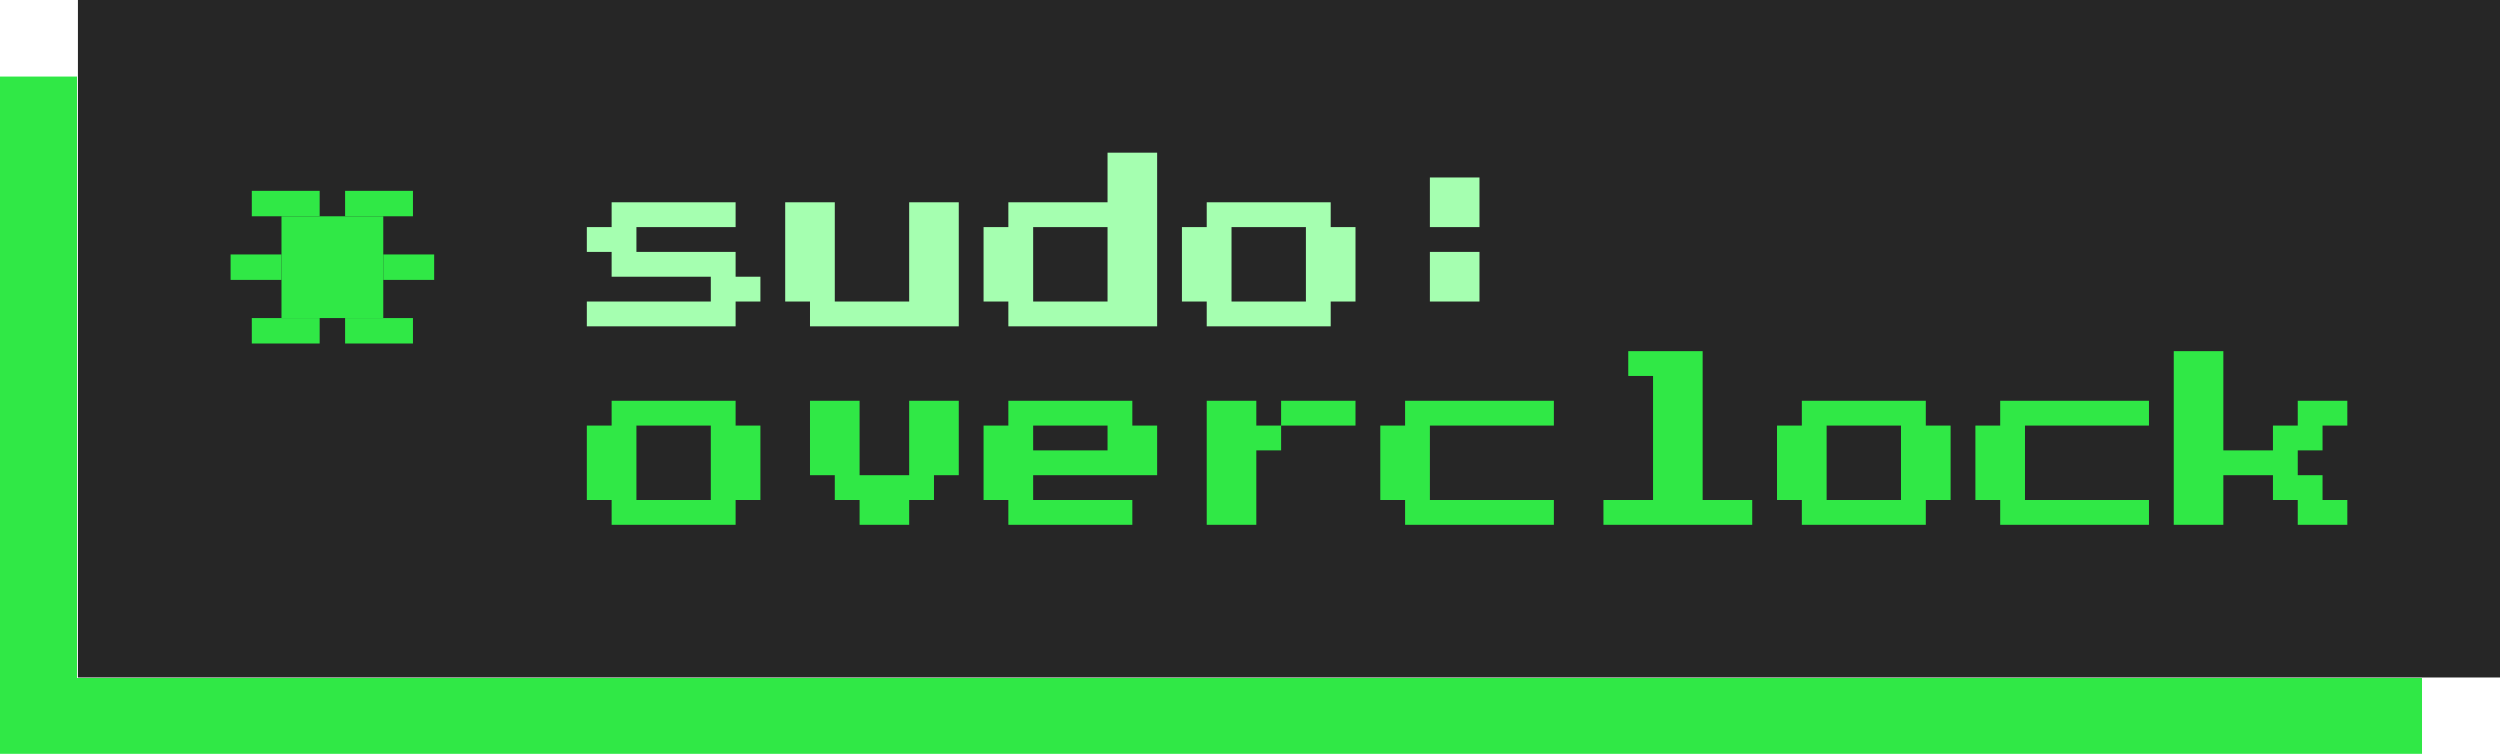
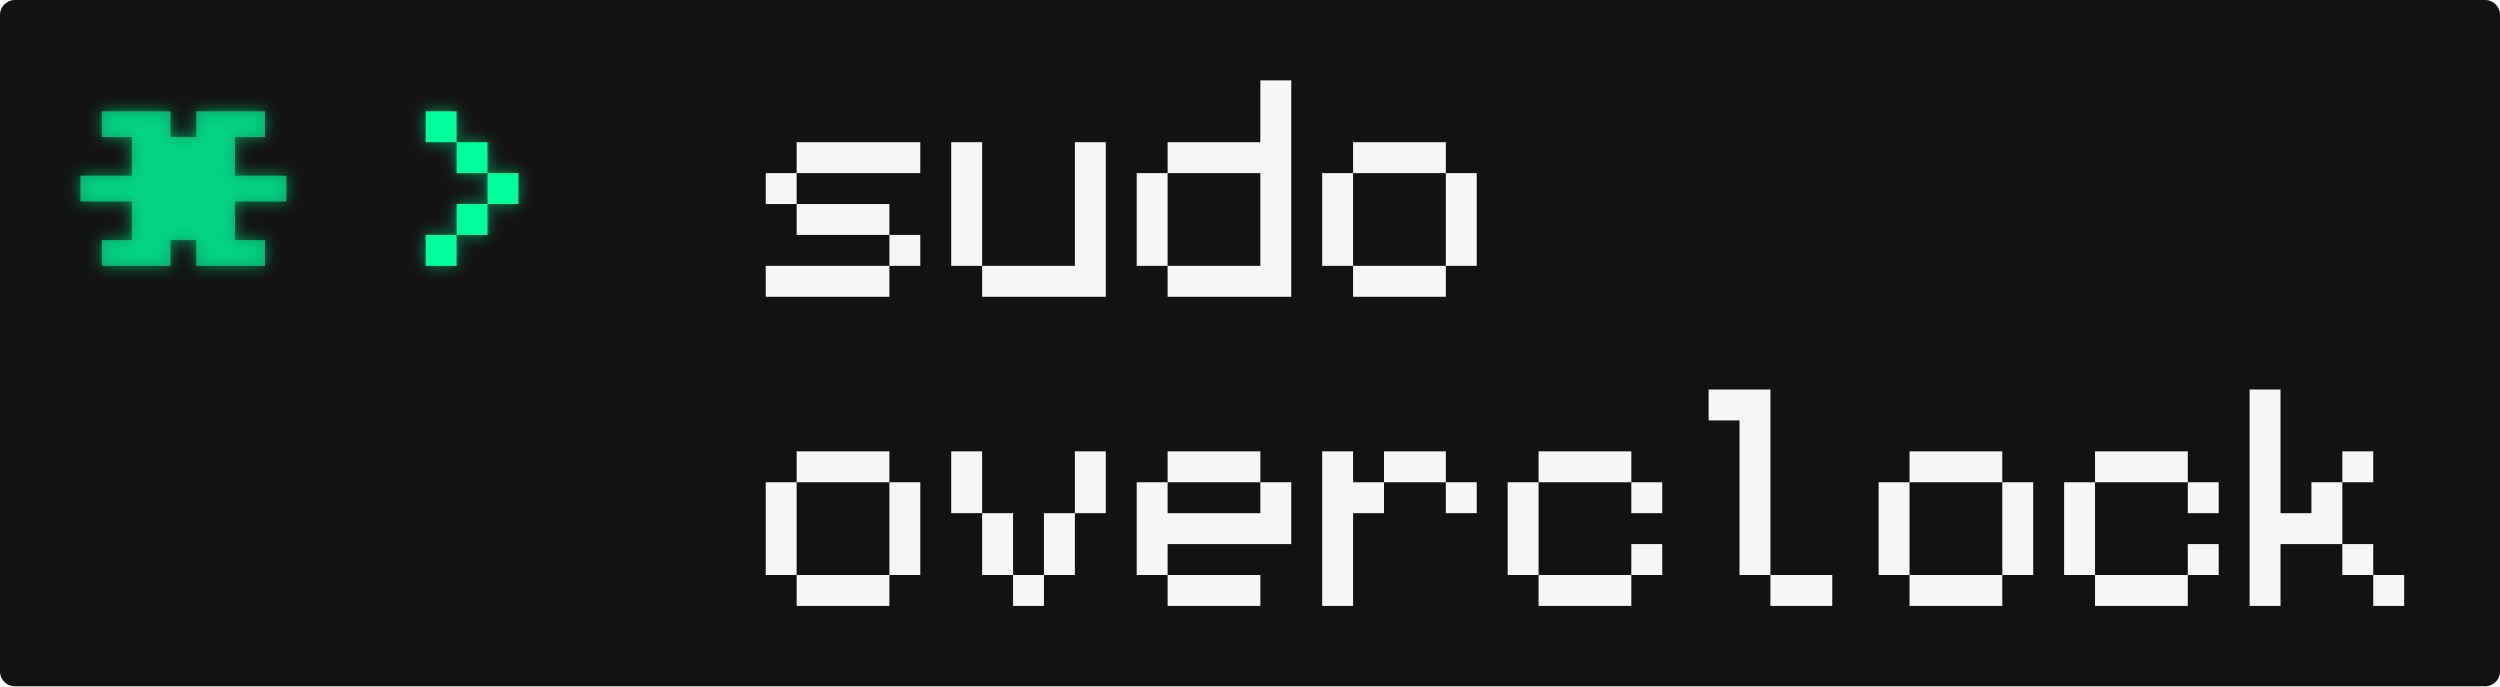
- <svg xmlns="http://www.w3.org/2000/svg" viewBox="0 0 1572 474" fill="none">
-   <g filter="url(#filter0_d_3_23)">
-     <rect width="1523" height="426" transform="translate(49)" fill="#262626" />
-     <path d="M369 205.2V189.6H446.958V174H384.592V158.4H369V142.8H384.592V127.2H462.549V142.8H400.183V158.4H462.549V174H478.141V189.6H462.549V205.2H369Z" fill="#A5FFB0" />
-     <path d="M509.324 205.2V189.6H493.732V127.2H524.915V189.6H571.69V127.2H602.873V205.2H509.324Z" fill="#A5FFB0" />
-     <path d="M634.056 205.2V189.6H618.465V142.8H634.056V127.2H696.423V96H727.606V205.2H634.056ZM649.648 189.6H696.423V142.8H649.648V189.6Z" fill="#A5FFB0" />
-     <path d="M758.789 205.2V189.6H743.197V142.8H758.789V127.2H836.746V142.8H852.338V189.6H836.746V205.2H758.789ZM774.38 189.6H821.155V142.8H774.38V189.6Z" fill="#A5FFB0" />
-     <path d="M899.113 142.8V111.6H930.296V142.8H899.113ZM899.113 189.6V158.4H930.296V189.6H899.113Z" fill="#A5FFB0" />
-     <path d="M384.592 330V314.4H369V267.6H384.592V252H462.549V267.6H478.141V314.4H462.549V330H384.592ZM400.183 314.4H446.958V267.6H400.183V314.4Z" fill="#30E846" />
-     <path d="M540.507 330V314.4H524.915V298.8H509.324V252H540.507V298.8H571.69V252H602.873V298.8H587.282V314.4H571.69V330H540.507Z" fill="#30E846" />
-     <path d="M634.056 330V314.4H618.465V267.6H634.056V252H712.014V267.6H727.606V298.8H649.648V314.4H712.014V330H634.056ZM649.648 283.2H696.423V267.6H649.648V283.2Z" fill="#30E846" />
-     <path d="M789.972 267.6H805.563V283.2H789.972V330H758.789V252H789.972V267.6ZM852.338 252V267.6H805.563V252H852.338Z" fill="#30E846" />
-     <path d="M883.521 330V314.4H867.93V267.6H883.521V252H977.07V267.6H899.113V314.4H977.07V330H883.521Z" fill="#30E846" />
-     <path d="M1008.25 330V314.4H1039.44V236.4H1023.85V220.8H1070.62V314.4H1101.8V330H1008.25Z" fill="#30E846" />
-     <path d="M1132.99 330V314.4H1117.39V267.6H1132.99V252H1210.94V267.6H1226.54V314.4H1210.94V330H1132.99ZM1148.58 314.4H1195.35V267.6H1148.58V314.4Z" fill="#30E846" />
-     <path d="M1257.72 330V314.4H1242.13V267.6H1257.72V252H1351.27V267.6H1273.31V314.4H1351.27V330H1257.72Z" fill="#30E846" />
-     <path d="M1366.86 330V220.8H1398.04V283.2H1429.23V267.6H1444.82V252H1476V267.6H1460.41V283.2H1444.82V298.8H1460.41V314.4H1476V330H1444.82V314.4H1429.23V298.8H1398.04V330H1366.86Z" fill="#30E846" />
-     <path d="M177 136H241V200H177V136Z" fill="#30E846" />
-     <path d="M217 120H259.667V136H217V120Z" fill="#30E846" />
-     <path d="M217 200H259.667V216H217V200Z" fill="#30E846" />
-     <path d="M158.333 120H201V136H158.333V120Z" fill="#30E846" />
-     <path d="M158.333 200H201V216H158.333V200Z" fill="#30E846" />
-     <path d="M273 176L241 176V160L273 160V176Z" fill="#30E846" />
-     <path d="M177 176L145 176L145 160L177 160V176Z" fill="#30E846" />
-   </g>
+ <svg xmlns="http://www.w3.org/2000/svg" viewBox="0 0 8087 2220" fill="none" role="img" aria-label="sudo-overclock">
+   <rect width="8087" height="2220" rx="48" fill="#121212" />
  <defs>
-     <filter id="filter0_d_3_23" x="0" y="0" width="1572" height="474" filterUnits="userSpaceOnUse" color-interpolation-filters="sRGB">
-       <feFlood flood-opacity="0" result="BackgroundImageFix" />
-       <feColorMatrix in="SourceAlpha" type="matrix" values="0 0 0 0 0 0 0 0 0 0 0 0 0 0 0 0 0 0 127 0" result="hardAlpha" />
-       <feOffset dx="-49" dy="48" />
-       <feComposite in2="hardAlpha" operator="out" />
-       <feColorMatrix type="matrix" values="0 0 0 0 0.188 0 0 0 0 0.91 0 0 0 0 0.275 0 0 0 1 0" />
-       <feBlend mode="normal" in2="BackgroundImageFix" result="effect1_dropShadow_3_23" />
-       <feBlend mode="normal" in="SourceGraphic" in2="effect1_dropShadow_3_23" result="shape" />
+     <filter id="soc-glow" x="-20%" y="-20%" width="140%" height="140%">
+       <feGaussianBlur stdDeviation="26" />
    </filter>
  </defs>
+   <g fill="#00ff9c" opacity="0.55" filter="url(#soc-glow)">
+     <path d="M177 136H241V200H177V136ZM217 120H259.667V136H217V120ZM217 200H259.667V216H217V200ZM158.333 120H201V136H158.333V120ZM158.333 200H201V216H158.333V200ZM273 176L241 176V160L273 160V176ZM177 176L145 176L145 160L177 160V176Z" transform="translate(-495.2 -265.0) scale(5.2083)" />
+     <path d="M350-300L350-200L250-200L250-300L350-300M350-300L350-400L450-400L450-300L350-300M150-500L150-600L250-600L250-500L150-500M150-100L150-200L250-200L250-100L150-100M250-400L250-500L350-500L350-400" transform="translate(1227 960)" />
+   </g>
+   <path d="M177 136H241V200H177V136ZM217 120H259.667V136H217V120ZM217 200H259.667V216H217V200ZM158.333 120H201V136H158.333V120ZM158.333 200H201V216H158.333V200ZM273 176L241 176V160L273 160V176ZM177 176L145 176L145 160L177 160V176Z" fill="#00ff9c" opacity="0.6" transform="translate(-495.2 -265.0) scale(5.2083)" />
+   <path d="M350-300L350-200L250-200L250-300L350-300M350-300L350-400L450-400L450-300L350-300M150-500L150-600L250-600L250-500L150-500M150-100L150-200L250-200L250-100L150-100M250-400L250-500L350-500L350-400" fill="#00ff9c" transform="translate(1227 960)" />
+   <path d="M150-400L150-500L550-500L550-400L150-400M150-400L150-300L50-300L50-400L150-400M150-200L150-300L450-300L450-200L150-200M450-100L450 0L50 0L50-100L450-100M450-100L450-200L550-200L550-100M650-500L750-500L750-100L650-100L650-500M750 0L750-100L1050-100L1050-500L1150-500L1150 0M1650-700L1750-700L1750 0L1350 0L1350-100L1650-100L1650-400L1350-400L1350-500L1650-500L1650-700M1350-400L1350-100L1250-100L1250-400M1950-400L1950-100L1850-100L1850-400L1950-400M1950-400L1950-500L2250-500L2250-400L1950-400M2250-400L2350-400L2350-100L2250-100L2250-400M2250-100L2250 0L1950 0L1950-100" fill="#f6f6f6" transform="translate(2427 960)" />
+   <path d="M150-400L150-100L50-100L50-400L150-400M150-400L150-500L450-500L450-400L150-400M450-400L550-400L550-100L450-100L450-400M450-100L450 0L150 0L150-100M650-500L750-500L750-300L650-300L650-500M1050-500L1150-500L1150-300L1050-300L1050-500M1050-300L1050-100L950-100L950-300L1050-300M750-300L850-300L850-100L750-100L750-300M850 0L850-100L950-100L950 0M1350-400L1350-300L1650-300L1650-400L1750-400L1750-200L1350-200L1350-100L1250-100L1250-400L1350-400M1350-400L1350-500L1650-500L1650-400L1350-400M1350 0L1350-100L1650-100L1650 0M1850-500L1950-500L1950-400L2050-400L2050-300L1950-300L1950 0L1850 0L1850-500M2250-300L2250-400L2350-400L2350-300L2250-300M2050-400L2050-500L2250-500L2250-400M2850-300L2850-400L2950-400L2950-300L2850-300M2550-400L2550-500L2850-500L2850-400L2550-400M2550-400L2550-100L2450-100L2450-400L2550-400M2550 0L2550-100L2850-100L2850 0L2550 0M2850-100L2850-200L2950-200L2950-100M3100-600L3100-700L3300-700L3300-100L3200-100L3200-600L3100-600M3300 0L3300-100L3500-100L3500 0M3750-400L3750-100L3650-100L3650-400L3750-400M3750-400L3750-500L4050-500L4050-400L3750-400M4050-400L4150-400L4150-100L4050-100L4050-400M4050-100L4050 0L3750 0L3750-100M4650-300L4650-400L4750-400L4750-300L4650-300M4350-400L4350-500L4650-500L4650-400L4350-400M4350-400L4350-100L4250-100L4250-400L4350-400M4350 0L4350-100L4650-100L4650 0L4350 0M4650-100L4650-200L4750-200L4750-100M4850-700L4950-700L4950-300L5050-300L5050-400L5150-400L5150-200L4950-200L4950 0L4850 0L4850-700M5150-400L5150-500L5250-500L5250-400L5150-400M5150-100L5150-200L5250-200L5250-100L5150-100M5250 0L5250-100L5350-100L5350 0" fill="#f6f6f6" transform="translate(2427 1960)" />
</svg>
